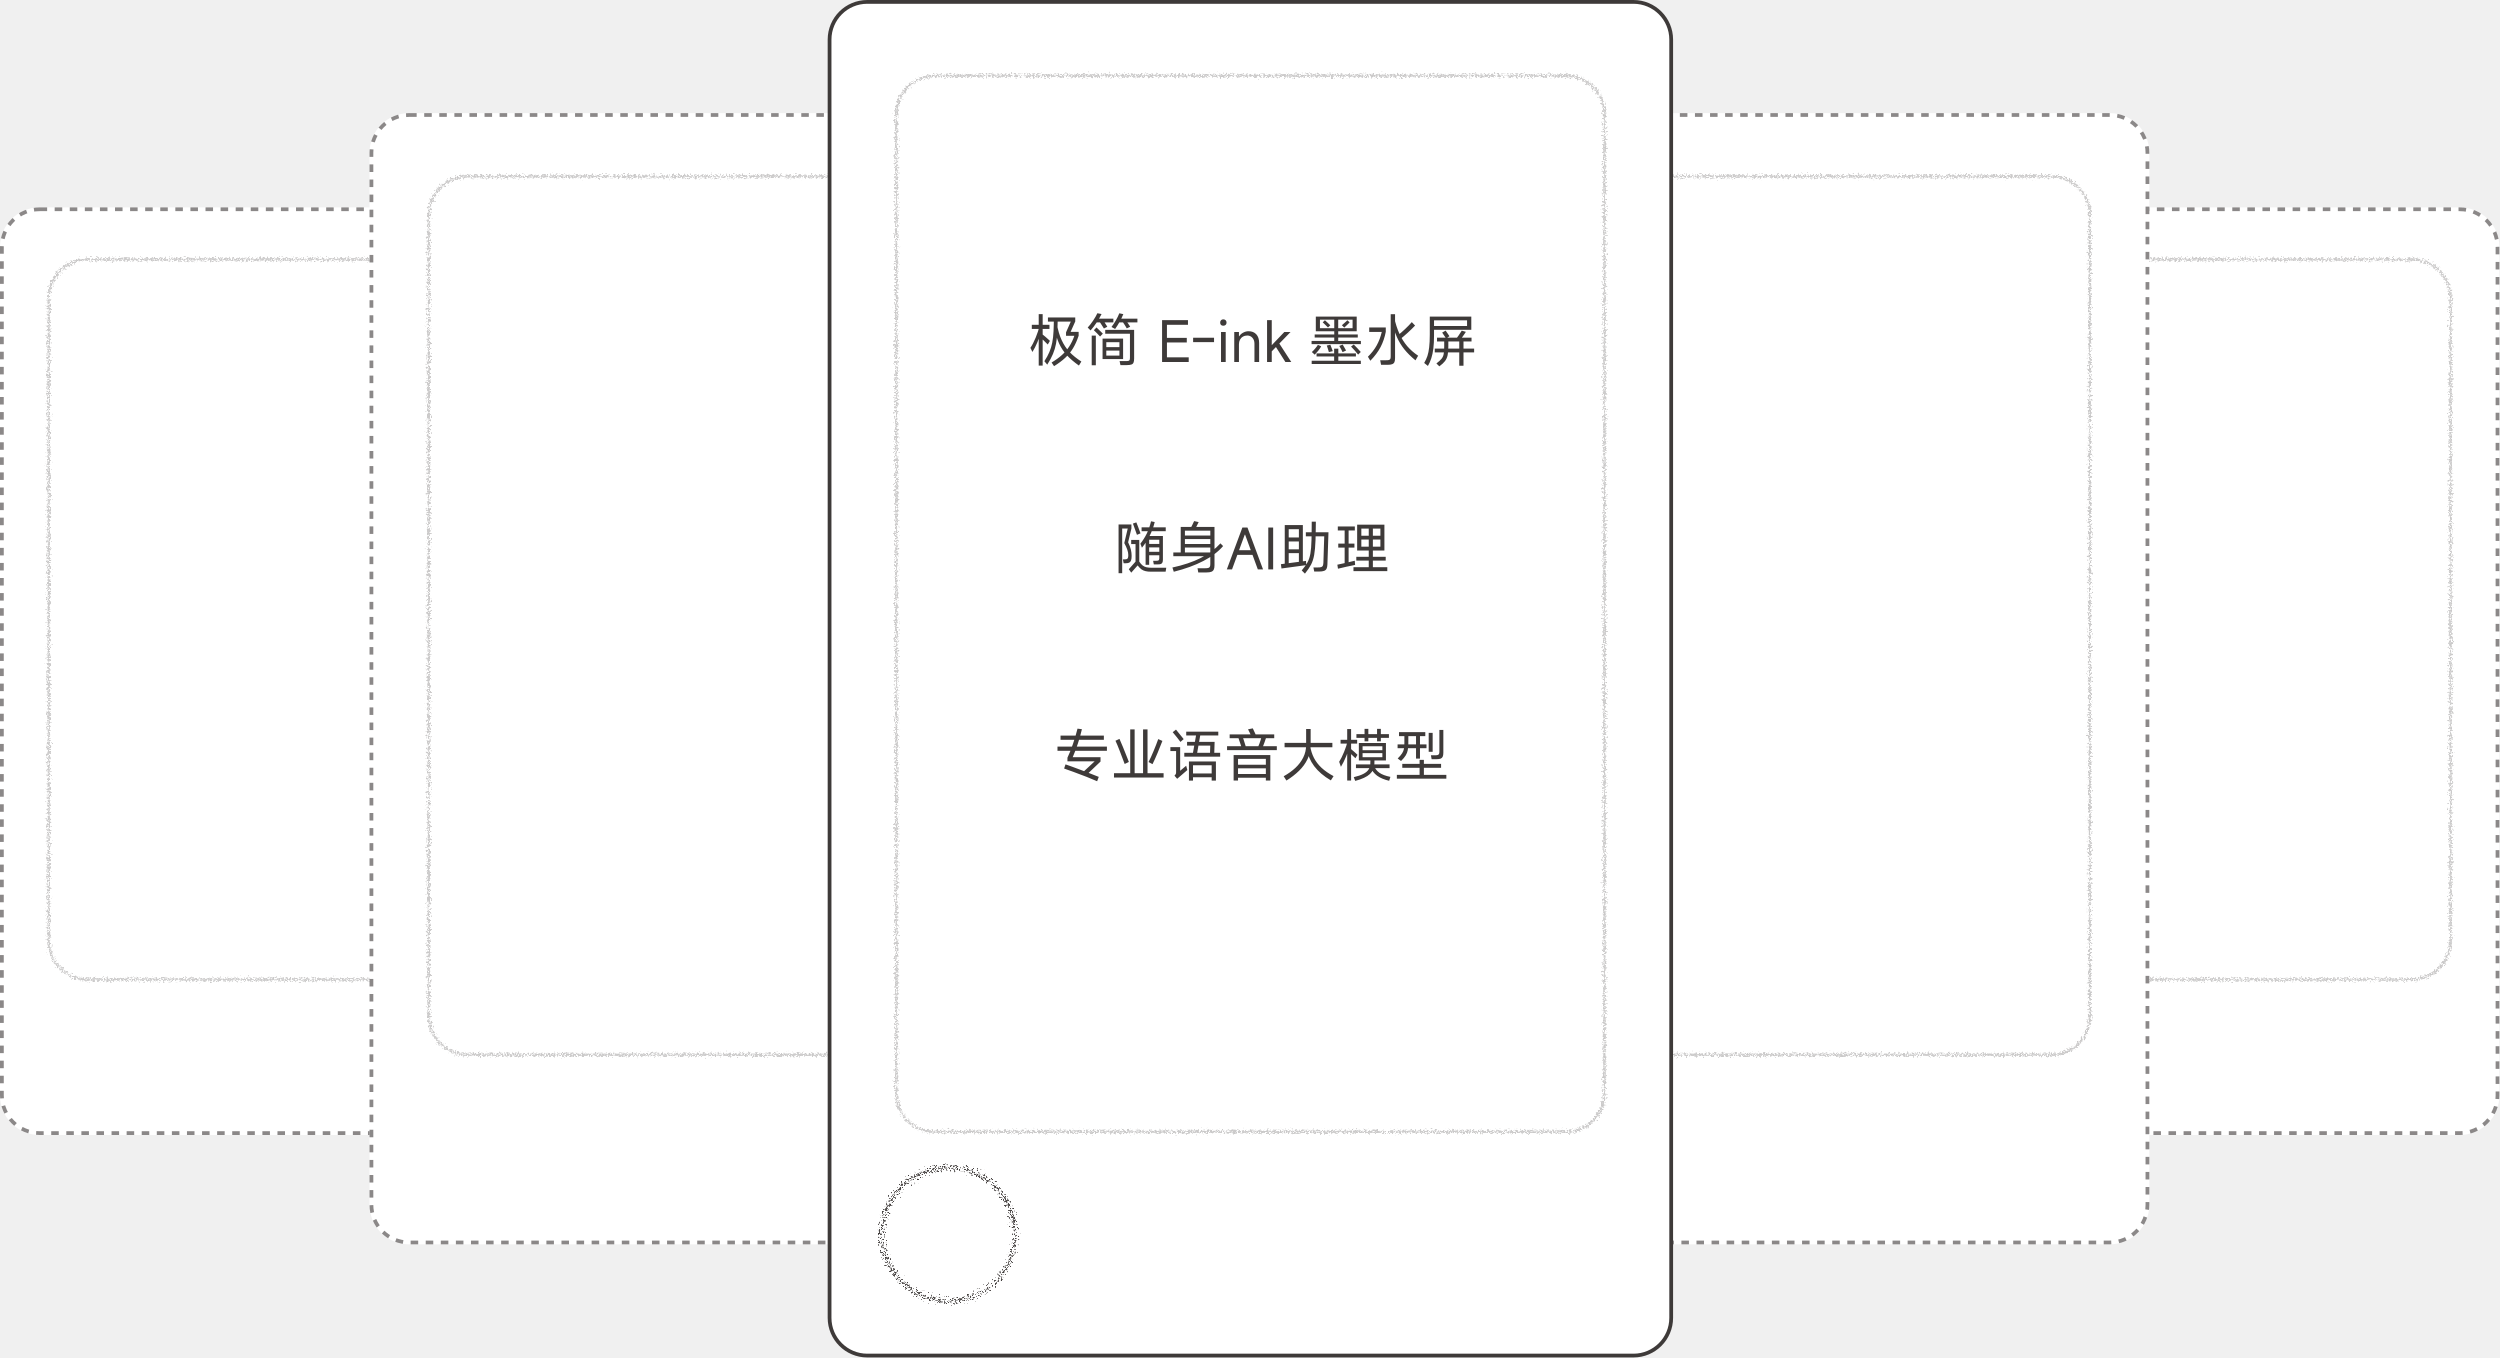
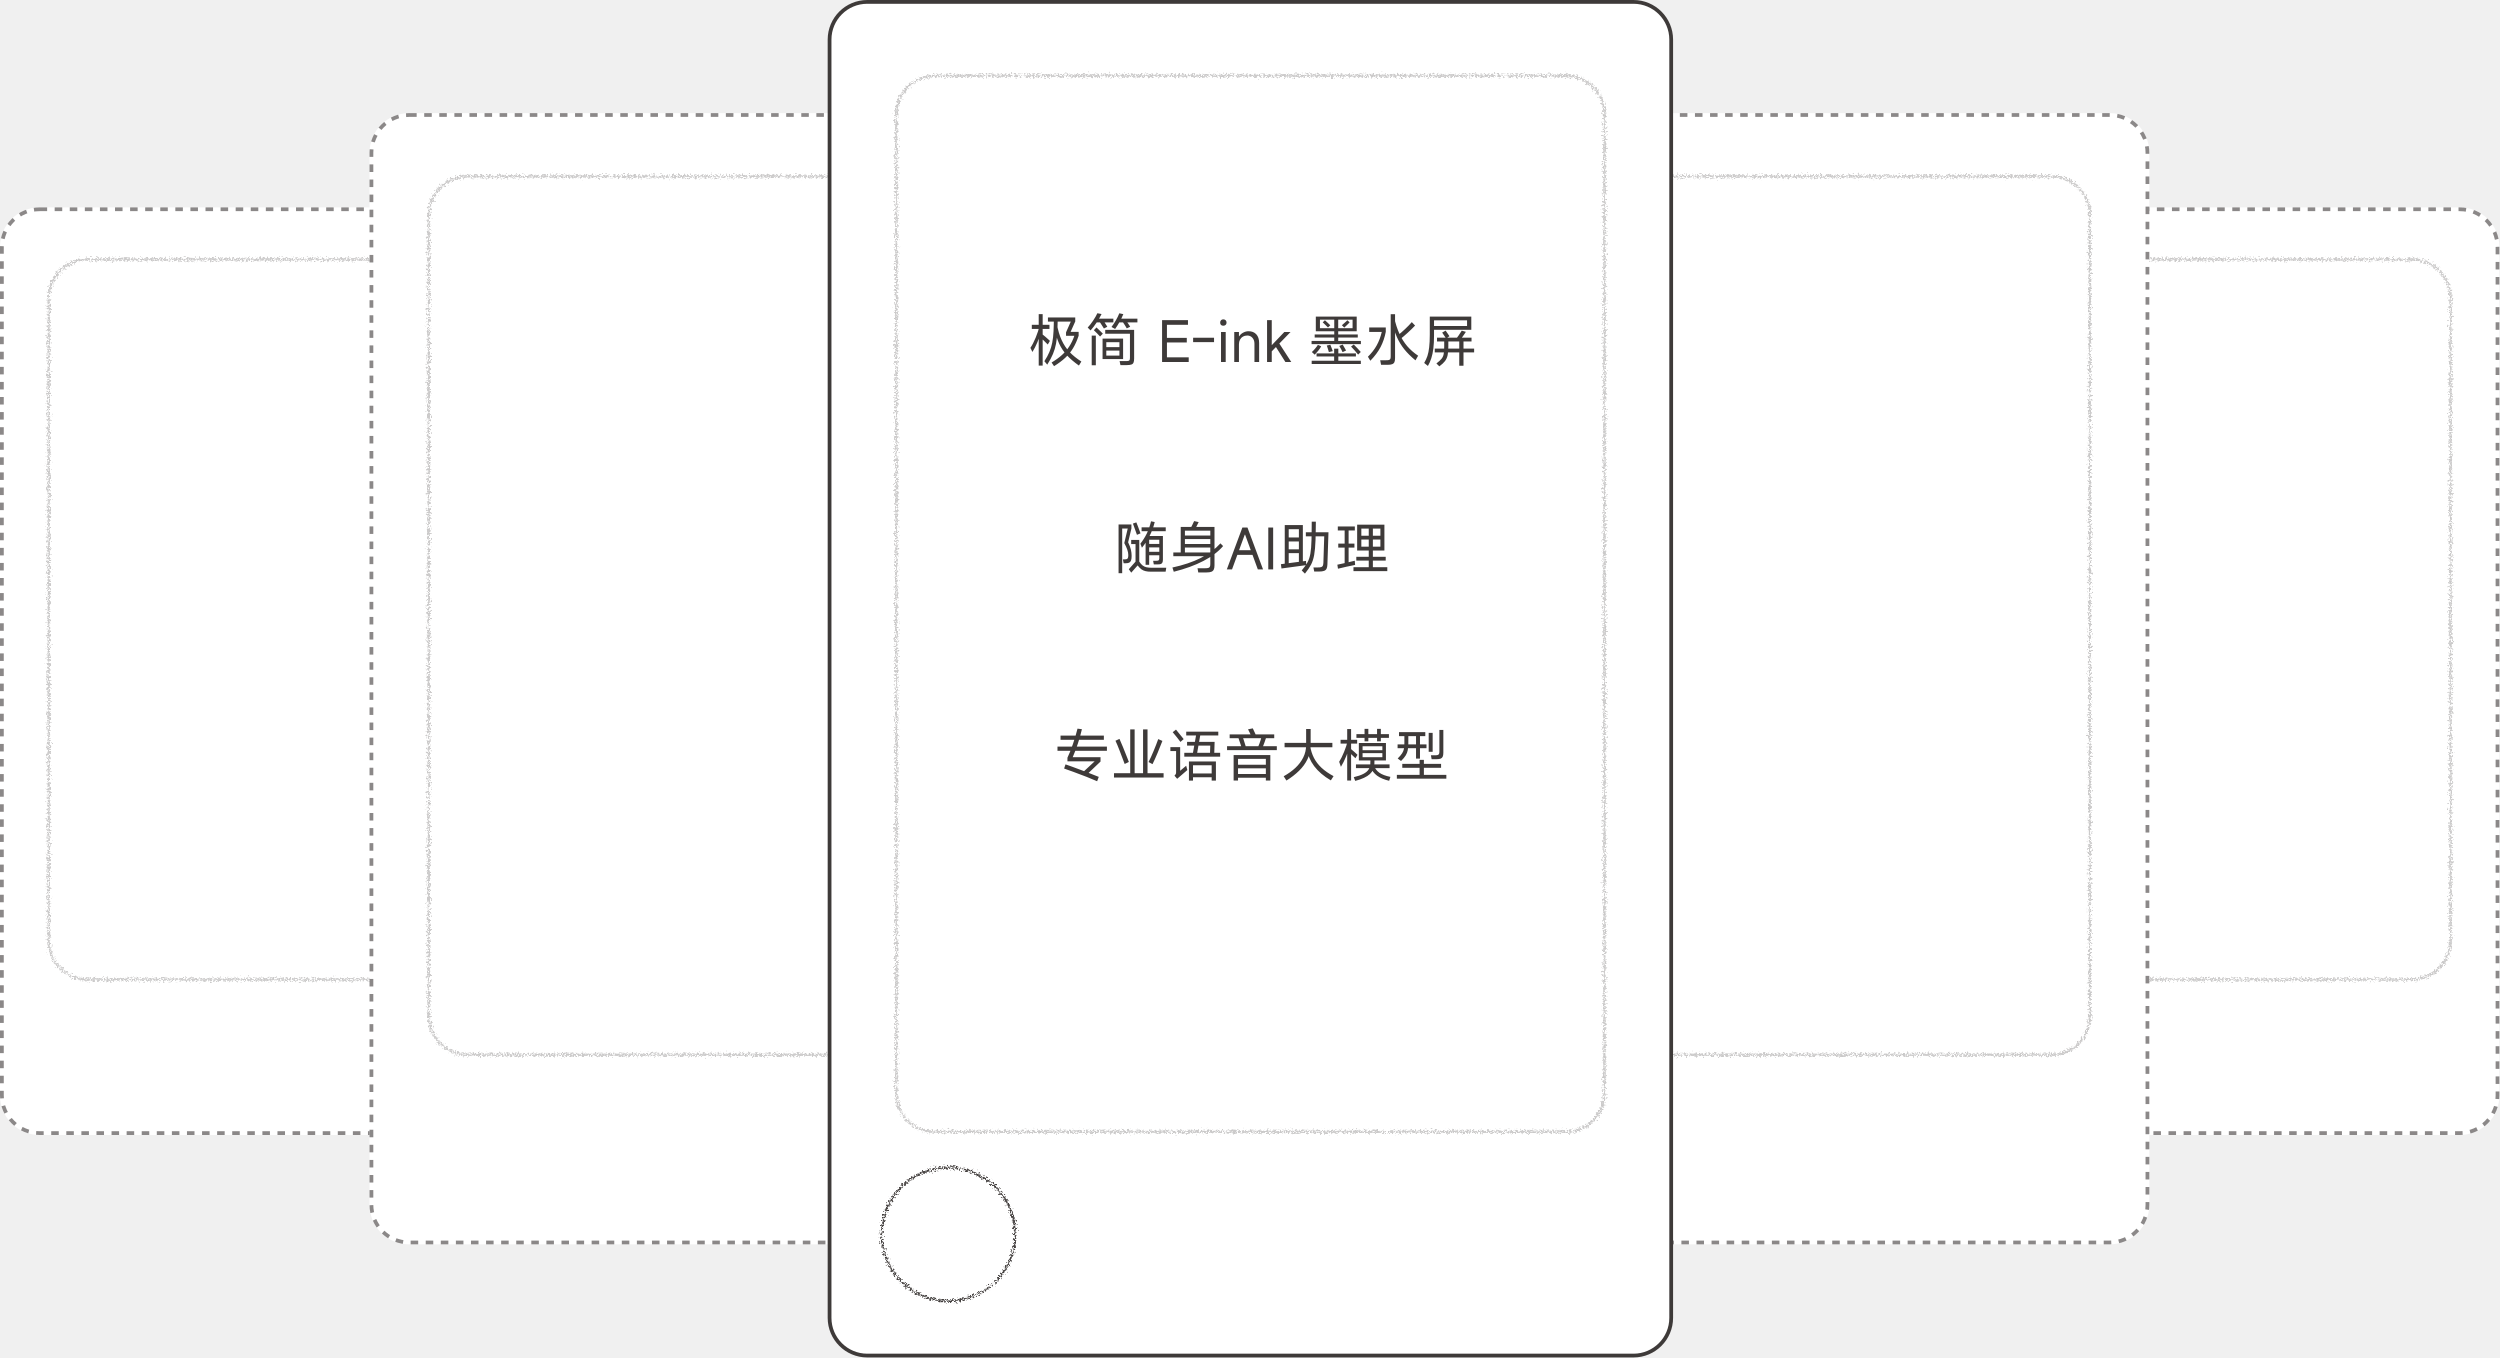
<svg xmlns="http://www.w3.org/2000/svg" width="1326" height="720" viewBox="0 0 1326 720" fill="none">
  <rect y="110" width="306.68" height="492" rx="21" fill="white" />
  <rect x="1" y="111" width="304.68" height="490" rx="20" stroke="#3E3A39" stroke-opacity="0.6" stroke-width="2" stroke-dasharray="4 4" />
  <g opacity="0.4" filter="url(#filter0_ig_761_246)">
    <rect x="25.92" y="137.56" width="254.84" height="381.94" rx="20.5" stroke="#3E3A39" stroke-opacity="0.6" />
  </g>
  <rect x="1019" y="110" width="306.68" height="492" rx="21" fill="white" />
  <rect x="1020" y="111" width="304.68" height="490" rx="20" stroke="#3E3A39" stroke-opacity="0.6" stroke-width="2" stroke-dasharray="4 4" />
  <g opacity="0.4" filter="url(#filter1_ig_761_246)">
    <rect x="1044.92" y="137.56" width="254.84" height="381.94" rx="20.5" stroke="#3E3A39" stroke-opacity="0.6" />
  </g>
  <rect x="766" y="60" width="374" height="600" rx="21" fill="white" />
  <rect x="767" y="61" width="372" height="598" rx="20" stroke="#3E3A39" stroke-opacity="0.6" stroke-width="2" stroke-dasharray="4 4" />
  <rect x="196" y="60" width="374" height="600" rx="21" fill="white" />
  <rect x="197" y="61" width="372" height="598" rx="20" stroke="#3E3A39" stroke-opacity="0.6" stroke-width="2" stroke-dasharray="4 4" />
  <g opacity="0.4" filter="url(#filter2_ig_761_246)">
    <rect x="227.5" y="93.5" width="311" height="466" rx="20.5" stroke="#3E3A39" stroke-opacity="0.6" />
  </g>
  <g opacity="0.4" filter="url(#filter3_ig_761_246)">
    <rect x="797.5" y="93.5" width="311" height="466" rx="20.5" stroke="#3E3A39" stroke-opacity="0.6" />
  </g>
  <rect x="440" y="1" width="446.399" height="718" rx="20" fill="white" stroke="#3E3A39" stroke-width="2" />
  <g opacity="0.4" filter="url(#filter4_ig_761_246)">
    <rect x="475.372" y="40.215" width="375.655" height="560.139" rx="20.5" stroke="#3E3A39" stroke-opacity="0.6" />
  </g>
  <g filter="url(#filter5_g_761_246)">
    <circle cx="503.056" cy="654.662" r="35.372" stroke="#3E3A39" />
  </g>
  <path d="M605.498 279.68H618.308V281.75H605.498V279.68ZM608.378 288.5H615.728V290.33H608.378V288.5ZM608.438 292.67H615.728V294.5H608.438V292.67ZM604.868 288.35C606.128 286.77 607.238 285.02 608.198 283.1C609.158 281.16 609.928 278.96 610.508 276.5L612.458 276.89C611.858 279.41 610.968 281.84 609.788 284.18C608.608 286.52 607.238 288.63 605.678 290.51L604.868 288.35ZM607.628 285.44L608.588 284.3H616.808V296.78C616.808 297.48 616.718 298.01 616.538 298.37C616.378 298.73 616.098 298.99 615.698 299.15C615.318 299.29 614.748 299.36 613.988 299.36H611.978L611.618 297.44H613.178C613.658 297.44 614.018 297.4 614.258 297.32C614.498 297.24 614.658 297.1 614.738 296.9C614.838 296.7 614.888 296.41 614.888 296.03V286.28H609.518V299.57H607.628V285.44ZM593.288 278.18H600.098V280.34L598.358 287.63C599.098 289.13 599.588 290.44 599.828 291.56C600.088 292.68 600.218 293.77 600.218 294.83C600.218 295.87 600.118 296.67 599.918 297.23C599.718 297.79 599.388 298.19 598.928 298.43C598.468 298.65 597.808 298.76 596.948 298.76H595.988L595.568 296.69H596.498C597.018 296.69 597.418 296.63 597.698 296.51C597.978 296.39 598.168 296.17 598.268 295.85C598.388 295.51 598.448 295.02 598.448 294.38C598.448 293.52 598.268 292.57 597.908 291.53C597.548 290.47 597.018 289.31 596.318 288.05L598.148 280.34H595.208V304.04H593.288V278.18ZM602.708 277.07C602.908 277.51 603.178 278.18 603.518 279.08C603.858 279.98 604.178 280.84 604.478 281.66C604.538 281.82 604.688 282.23 604.928 282.89L603.038 283.67C602.738 282.77 602.388 281.78 601.988 280.7C601.608 279.6 601.248 278.6 600.908 277.7L602.708 277.07ZM598.718 301.91L602.288 297.89V288.59H599.978V286.37H604.268V297.89C604.848 298.77 605.428 299.44 606.008 299.9C606.608 300.36 607.268 300.68 607.988 300.86C608.728 301.04 609.658 301.13 610.778 301.13H618.578L618.248 303.23H610.478C609.318 303.23 608.348 303.13 607.568 302.93C606.788 302.75 606.068 302.43 605.408 301.97C604.768 301.49 604.098 300.8 603.398 299.9L600.008 303.74L598.718 301.91ZM642.968 293.03V295.01H622.328V293.03H642.968ZM642.848 284.03V285.92H627.548V284.03H642.848ZM642.848 288.53V290.42H627.548V288.53H642.848ZM644.168 299.9C644.168 300.84 644.038 301.57 643.778 302.09C643.538 302.63 643.118 303.02 642.518 303.26C641.918 303.5 641.068 303.62 639.968 303.62H635.558L635.168 301.4H639.158C639.958 301.4 640.548 301.34 640.928 301.22C641.308 301.1 641.568 300.89 641.708 300.59C641.868 300.27 641.948 299.78 641.948 299.12V281.45H628.478V293.66H626.258V279.5H644.168V299.9ZM621.848 301.01C627.668 299.75 632.668 298.07 636.848 295.97C641.028 293.87 644.518 291.28 647.318 288.2L648.728 289.64C646.228 292.58 642.748 295.21 638.288 297.53C633.848 299.83 628.608 301.74 622.568 303.26L621.848 301.01ZM631.388 280.4C632.008 279.26 632.668 277.92 633.368 276.38L635.768 276.92C635.768 276.92 635.558 277.34 635.138 278.18C634.678 279.14 634.228 280.04 633.788 280.88L631.388 280.4ZM650.708 302L658.958 279.8H661.658L669.908 302H667.148L660.398 283.58H660.218L653.468 302H650.708ZM664.568 291.83L665.198 294.29H655.418L656.018 291.83H664.568ZM675.279 302H672.699V279.8H675.279V302ZM679.392 299.24L692.712 297.5L692.802 299.75L679.692 301.52L679.392 299.24ZM682.812 285.08H690.192V287.18H682.812V285.08ZM682.812 291.35H690.192V293.39H682.812V291.35ZM704.622 282.32C704.562 284 704.472 286.74 704.352 290.54C704.232 294.32 704.132 297.31 704.052 299.51C704.012 300.47 703.852 301.21 703.572 301.73C703.292 302.25 702.842 302.61 702.222 302.81C701.622 303.03 700.772 303.14 699.672 303.14H697.062L696.642 300.98H698.802C699.662 300.98 700.302 300.92 700.722 300.8C701.162 300.66 701.462 300.42 701.622 300.08C701.782 299.74 701.882 299.22 701.922 298.52C702.002 296.62 702.092 293.78 702.192 290C702.312 286.44 702.372 284.6 702.372 284.48H692.622V282.32H704.622ZM690.432 302.57C691.832 300.91 692.862 299.46 693.522 298.22C694.202 296.96 694.702 295.44 695.022 293.66C695.342 291.88 695.542 289.42 695.622 286.28C695.642 285.84 695.672 283.83 695.712 280.25C695.732 279.07 695.742 277.88 695.742 276.68H697.932C697.932 277.66 697.912 279.12 697.872 281.06C697.852 283 697.812 284.81 697.752 286.49C697.632 289.77 697.392 292.4 697.032 294.38C696.672 296.34 696.122 298.04 695.382 299.48C694.642 300.9 693.562 302.49 692.142 304.25L690.432 302.57ZM681.432 278.48H691.032V298.25H688.932V280.67H683.532V299.45H681.432V278.48ZM721.122 284.15H733.122V286.16H721.122V284.15ZM719.832 278.3H734.292V292.01H719.832V278.3ZM722.052 280.37V289.94H732.162V280.37H722.052ZM725.982 279.44H728.172V302.15H725.982V279.44ZM719.382 295.31H734.982V297.35H719.382V295.31ZM717.882 300.86H735.822V302.93H717.882V300.86ZM713.202 280.73H715.302V299.39H713.202V280.73ZM709.332 299.51C710.112 299.37 711.642 299.04 713.922 298.52C716.222 298 717.772 297.63 718.572 297.41L718.662 298.58L718.752 299.63C717.952 299.77 716.422 300.09 714.162 300.59C711.922 301.09 710.422 301.44 709.662 301.64L709.332 299.51ZM709.572 279.23H718.602V281.36H709.572V279.23ZM709.812 288.32H718.392V290.45H709.812V288.32Z" fill="#3E3A39" />
  <path d="M585.49 390.16V392.38H562.51V390.16H585.49ZM587.11 396.01V398.23H560.89V396.01H587.11ZM565.15 405.43C565.71 405.61 566.29 405.81 566.89 406.03C567.51 406.25 568.15 406.48 568.81 406.72C571.25 407.6 573.78 408.54 576.4 409.54C579.02 410.54 581.15 411.38 582.79 412.06L581.92 414.37C580.44 413.71 578.59 412.94 576.37 412.06C574.15 411.2 571.77 410.3 569.23 409.36C568.35 409.04 567.5 408.74 566.68 408.46C565.88 408.16 565.12 407.88 564.4 407.62L565.15 405.43ZM566.17 401.89C567.17 399.83 568.15 397.38 569.11 394.54C570.09 391.7 570.89 389.01 571.51 386.47L573.85 386.77C573.29 389.23 572.57 391.78 571.69 394.42C570.83 397.04 569.92 399.44 568.96 401.62H583.72V403.93L576.46 410.83L574.33 409.66L580.6 403.81H566.17V401.89ZM601.81 386.89V411.46H599.47V386.89H601.81ZM608.65 386.89V411.46H606.28V386.89H608.65ZM593.77 391.9C594.25 392.9 594.86 394.33 595.6 396.19C596.36 398.03 597.14 399.98 597.94 402.04L598.75 404.14L596.53 405.22C595.53 402.5 594.61 400.08 593.77 397.96C592.95 395.82 592.24 394.13 591.64 392.89L593.77 391.9ZM609.19 404.17C610.03 402.57 610.92 400.63 611.86 398.35C612.82 396.05 613.64 393.94 614.32 392.02L616.54 392.98C615.88 394.76 615.03 396.88 613.99 399.34C612.97 401.78 612.07 403.77 611.29 405.31L609.19 404.17ZM617.17 410.11V412.39H590.86V410.11H617.17ZM631.72 410.26H643.81V412.27H631.72V410.26ZM629.17 388.09H646.18V390.1H629.17V388.09ZM632.59 400.18L634.63 388.69L636.76 389.17L634.75 400.6L632.59 400.18ZM628.15 399.28H647.17V401.35H628.15V399.28ZM620.77 396.28H625.96V408.82L629.14 406.15L629.77 408.43L624.37 413.08L622.93 411.4C623.31 411.02 623.55 410.72 623.65 410.5C623.75 410.26 623.8 409.96 623.8 409.6V398.38H620.77V396.28ZM623.74 386.98C624.38 387.76 625.07 388.61 625.81 389.53C626.55 390.43 627.22 391.26 627.82 392.02L626.11 393.52C625.71 392.94 625.09 392.13 624.25 391.09C623.41 390.05 622.66 389.14 622 388.36L623.74 386.98ZM630.61 403.87H644.92V414.04H642.67V405.91H632.77V414.04H630.61V403.87ZM629.62 393.49H644.23L644.02 400.36H641.77L641.92 395.47H629.62V393.49ZM672.73 410.53V412.51H655.33V410.53H672.73ZM672.7 405.61V407.53H655.39V405.61H672.7ZM675.85 389.53V391.54H652.21V389.53H675.85ZM677.23 395.8V397.87H650.83V395.8H677.23ZM673.78 400.48V414.01H671.41V402.52H656.65V414.01H654.31V400.48H673.78ZM659.05 390.61C659.13 390.87 659.22 391.15 659.32 391.45C659.42 391.73 659.52 392.02 659.62 392.32C660.22 394.1 660.65 395.47 660.91 396.43L658.69 397.06C658.61 396.74 658.51 396.39 658.39 396.01C658.27 395.63 658.14 395.23 658 394.81C657.64 393.63 657.24 392.44 656.8 391.24L659.05 390.61ZM667.21 396.34C667.41 395.96 667.67 395.33 667.99 394.45C668.53 392.95 668.89 391.8 669.07 391L671.56 391.21C671.32 391.91 671.04 392.73 670.72 393.67C670.4 394.59 670.11 395.36 669.85 395.98C669.77 396.2 669.69 396.41 669.61 396.61C669.53 396.79 669.46 396.95 669.4 397.09L667.21 396.34ZM664.48 386.32C665.18 387.8 665.77 389.07 666.25 390.13L663.85 390.67C663.45 389.75 662.82 388.47 661.96 386.83L664.48 386.32ZM706.69 394.03V396.34H681.34V394.03H706.69ZM680.86 411.73C683.24 410.41 685.31 408.93 687.07 407.29C688.83 405.65 690.22 403.81 691.24 401.77C692.26 399.73 692.77 397.53 692.77 395.17V386.65H695.17V395.17C695.17 397.87 694.61 400.37 693.49 402.67C692.39 404.95 690.89 407.01 688.99 408.85C687.11 410.69 684.89 412.41 682.33 414.01L680.86 411.73ZM694.87 395.53C695.25 397.91 695.93 400.06 696.91 401.98C697.89 403.88 699.23 405.63 700.93 407.23C702.63 408.81 704.76 410.29 707.32 411.67L705.88 413.92C702.1 411.7 699.15 409.18 697.03 406.36C694.93 403.54 693.63 400.46 693.13 397.12L694.87 395.53ZM734.08 397.9V399.46H721.81V397.9H734.08ZM735.1 394.09V403.36H720.73V394.09H735.1ZM722.71 401.62H733.21V395.83H722.71V401.62ZM716.62 386.68V414.01H714.55V386.68H716.62ZM719.83 392.38V394.42H711.04V392.38H719.83ZM737.02 405.43V407.41H719.2V405.43H737.02ZM725.77 386.59V393.22H723.76V386.59H725.77ZM732.4 386.59V393.22H730.39V386.59H732.4ZM736.69 389.38V391.36H719.44V389.38H736.69ZM710.29 404.05C711.17 402.67 712.04 400.92 712.9 398.8C713.78 396.68 714.43 394.66 714.85 392.74L716.29 394.63C715.75 396.61 715.01 398.73 714.07 400.99C713.15 403.23 712.2 405.14 711.22 406.72L710.29 404.05ZM716.41 397.15C716.71 397.39 717.02 397.66 717.34 397.96C717.68 398.24 718.02 398.53 718.36 398.83C718.66 399.09 718.95 399.35 719.23 399.61C719.51 399.87 719.77 400.12 720.01 400.36L718.93 402.16C718.23 401.46 717.4 400.68 716.44 399.82C716.24 399.62 716.04 399.43 715.84 399.25C715.64 399.07 715.45 398.89 715.27 398.71L716.41 397.15ZM718.03 412.21C720.17 411.71 721.87 411.13 723.13 410.47C724.41 409.81 725.33 409.04 725.89 408.16C726.45 407.28 726.76 406.25 726.82 405.07C726.82 404.91 726.82 404.74 726.82 404.56C726.84 404.38 726.85 404.19 726.85 403.99C726.85 403.75 726.85 403.52 726.85 403.3C726.85 403.08 726.85 402.87 726.85 402.67H729.01C728.99 403.13 728.98 403.93 728.98 405.07C728.96 407.27 728.16 409.1 726.58 410.56C725.02 412.02 722.43 413.23 718.81 414.19L718.03 412.21ZM728.74 406.09C729.3 407.63 730.25 408.88 731.59 409.84C732.95 410.8 734.91 411.54 737.47 412.06L736.81 414.13C734.17 413.51 732.04 412.61 730.42 411.43C728.82 410.25 727.67 408.75 726.97 406.93L728.74 406.09ZM755.98 388.33V390.43H742.03V388.33H755.98ZM741.34 402.31C742.42 401.23 743.2 400.31 743.68 399.55C744.18 398.77 744.5 397.99 744.64 397.21C744.8 396.43 744.88 395.37 744.88 394.03V389.05H746.98V394.06C746.98 395.6 746.88 396.86 746.68 397.84C746.5 398.82 746.14 399.76 745.6 400.66C745.06 401.56 744.23 402.55 743.11 403.63L741.34 402.31ZM753.16 389.11V402.37H751.06V389.11H753.16ZM756.61 394.84V396.85H741.28V394.84H756.61ZM759.88 388.72V398.77H757.78V388.72H759.88ZM761.26 400.6C761.84 400.6 762.28 400.55 762.58 400.45C762.88 400.35 763.1 400.17 763.24 399.91C763.38 399.63 763.45 399.23 763.45 398.71V387.16H765.55V399.28C765.55 400.16 765.44 400.84 765.22 401.32C765.02 401.8 764.66 402.15 764.14 402.37C763.64 402.57 762.91 402.67 761.95 402.67H759.34L758.95 400.6H761.26ZM755.23 403.03V411.58H752.95V403.03H755.23ZM764.35 405.16V407.23H743.77V405.16H764.35ZM767.14 410.98V413.02H740.89V410.98H767.14Z" fill="#3E3A39" />
  <path d="M556.632 172.29V174.45H547.272V172.29H556.632ZM553.032 166.62V193.92H550.932V166.62H553.032ZM546.522 184.5C547.482 183.1 548.422 181.28 549.342 179.04C550.282 176.78 550.972 174.65 551.412 172.65L552.252 175.53C551.772 177.41 551.112 179.37 550.272 181.41C549.432 183.43 548.542 185.19 547.602 186.69L546.522 184.5ZM552.402 176.94C553.882 178.1 555.132 179.16 556.152 180.12C556.292 180.24 556.422 180.36 556.542 180.48C556.662 180.6 556.772 180.71 556.872 180.81L555.732 182.73C553.932 180.85 552.442 179.47 551.262 178.59L552.402 176.94ZM553.932 191.58C555.032 189.92 555.912 188.31 556.572 186.75C557.252 185.19 557.762 183.53 558.102 181.77C558.462 179.99 558.692 177.95 558.792 175.65C558.832 174.67 558.872 173.58 558.912 172.38C558.952 171.18 558.972 170.25 558.972 169.59H561.012C561.012 169.83 560.962 171.5 560.862 174.6L560.802 175.86C560.702 178.3 560.472 180.45 560.112 182.31C559.772 184.17 559.232 185.98 558.492 187.74C557.772 189.48 556.762 191.37 555.462 193.41L553.932 191.58ZM570.312 168.39V170.49L567.852 176.01H572.112V178.08C571.272 180.6 570.292 182.79 569.172 184.65C568.052 186.51 566.682 188.2 565.062 189.72C563.442 191.24 561.442 192.74 559.062 194.22L557.772 192.27C559.892 191.01 561.712 189.69 563.232 188.31C564.772 186.93 566.072 185.41 567.132 183.75C568.212 182.09 569.112 180.21 569.832 178.11H565.422V176.28L567.942 170.58H555.822V168.39H570.312ZM560.532 171.72C561.132 175.08 561.982 177.96 563.082 180.36C564.182 182.76 565.572 184.86 567.252 186.66C568.932 188.44 571.032 190.14 573.552 191.76L572.262 193.89C569.682 192.07 567.542 190.24 565.842 188.4C564.162 186.54 562.792 184.47 561.732 182.19C560.692 179.91 559.902 177.24 559.362 174.18L560.532 171.72ZM586.212 174.96H601.542V190.14C601.542 191.12 601.432 191.85 601.212 192.33C601.012 192.83 600.632 193.17 600.072 193.35C599.532 193.55 598.722 193.65 597.642 193.65H594.282L593.832 191.52H597.162C597.862 191.52 598.362 191.47 598.662 191.37C598.962 191.25 599.142 191.06 599.202 190.8C599.282 190.54 599.322 190.11 599.322 189.51V177H586.212V174.96ZM576.912 173.73C577.832 172.77 578.782 171.56 579.762 170.1C580.762 168.62 581.522 167.3 582.042 166.14L584.262 166.56C583.602 167.94 582.742 169.43 581.682 171.03C580.622 172.63 579.542 174.04 578.442 175.26L576.912 173.73ZM580.332 171L581.262 169.02H590.532V171H580.332ZM585.402 170.28C585.762 170.82 586.242 171.57 586.842 172.53C586.922 172.67 587.002 172.81 587.082 172.95C587.162 173.07 587.242 173.19 587.322 173.31L585.522 174.24C585.322 173.88 584.712 172.92 583.692 171.36C583.612 171.22 583.522 171.1 583.422 171C583.342 170.88 583.272 170.76 583.212 170.64L585.402 170.28ZM589.542 173.43C590.402 172.29 591.182 171.1 591.882 169.86C592.602 168.62 593.202 167.39 593.682 166.17L595.812 166.62C595.272 167.94 594.622 169.29 593.862 170.67C593.102 172.03 592.302 173.3 591.462 174.48L589.542 173.43ZM592.572 171L593.502 169.02H603.282V171H592.572ZM597.432 170.22C597.612 170.44 598.002 171.02 598.602 171.96C598.762 172.18 598.912 172.41 599.052 172.65C599.192 172.87 599.322 173.09 599.442 173.31L597.642 174.18C597.182 173.32 596.442 172.14 595.422 170.64L597.432 170.22ZM579.042 178.02H581.232V193.74H579.042V178.02ZM581.592 173.67C581.772 173.85 581.962 174.04 582.162 174.24C582.382 174.44 582.592 174.64 582.792 174.84C583.152 175.18 583.512 175.53 583.872 175.89C584.232 176.25 584.592 176.61 584.952 176.97L583.482 178.5C583.022 178 582.512 177.46 581.952 176.88C581.112 176.04 580.522 175.46 580.182 175.14L581.592 173.67ZM584.802 179.61H595.692V190.44H584.802V179.61ZM586.782 181.5V188.61H593.742V181.5H586.782ZM585.762 184.11H594.702V185.97H585.762V184.11ZM618.943 189.54H630.493V192H616.363V169.8H630.103V172.26H618.943V179.22H629.473V181.65H618.943V189.54ZM643.93 179.13V181.47H632.83V179.13H643.93ZM650.113 192H647.623V176.1H650.113V192ZM650.563 171.09C650.563 171.61 650.403 172.02 650.083 172.32C649.763 172.62 649.343 172.77 648.823 172.77C648.303 172.77 647.893 172.62 647.593 172.32C647.313 172.02 647.173 171.61 647.173 171.09C647.173 170.57 647.323 170.16 647.623 169.86C647.923 169.54 648.323 169.38 648.823 169.38C649.343 169.38 649.763 169.54 650.083 169.86C650.403 170.16 650.563 170.57 650.563 171.09ZM654.647 192V176.1H657.137V178.35H657.287C657.767 177.55 658.467 176.91 659.387 176.43C660.327 175.93 661.267 175.68 662.207 175.68C663.967 175.68 665.347 176.23 666.347 177.33C667.347 178.41 667.847 179.94 667.847 181.92V192H665.357V182.28C665.357 181 664.997 179.96 664.277 179.16C663.557 178.36 662.657 177.96 661.577 177.96C660.697 177.96 659.917 178.16 659.237 178.56C658.577 178.94 658.057 179.48 657.677 180.18C657.317 180.88 657.137 181.68 657.137 182.58V192H654.647ZM674.539 169.8V192H672.049V169.8H674.539ZM674.239 186.66L674.389 183.24L681.199 176.1H684.499L674.239 186.66ZM676.279 183.3L678.229 181.71L684.889 192H681.769L676.279 183.3ZM709.788 168.78V181.56H707.688V168.78H709.788ZM719.598 167.94V175.71H697.908V167.94H719.598ZM700.098 174.09H717.408V169.56H700.098V174.09ZM709.848 184.95V192.09H707.628V184.95H709.848ZM719.178 187.44V189.06H698.298V187.44H719.178ZM721.788 191.34V193.08H695.718V191.34H721.788ZM720.168 177.39V179.04H697.308V177.39H720.168ZM721.818 180.84V182.52H695.658V180.84H721.818ZM711.738 172.5C712.818 171.6 713.588 170.92 714.048 170.46C714.168 170.34 714.268 170.24 714.348 170.16C714.448 170.06 714.538 169.96 714.618 169.86L715.848 170.97C715.708 171.13 715.428 171.42 715.008 171.84C714.688 172.16 714.348 172.49 713.988 172.83C713.648 173.15 713.318 173.46 712.998 173.76L711.738 172.5ZM702.738 169.86C703.078 170.14 703.518 170.54 704.058 171.06C704.618 171.56 705.128 172.05 705.588 172.53L704.358 173.7C703.978 173.3 703.578 172.9 703.158 172.5C702.738 172.08 702.338 171.69 701.958 171.33C701.878 171.27 701.808 171.21 701.748 171.15C701.688 171.07 701.628 171.01 701.568 170.97L702.738 169.86ZM695.808 186.72C696.388 186.2 696.968 185.59 697.548 184.89C698.148 184.19 698.638 183.53 699.018 182.91L700.758 183.69C700.418 184.35 699.918 185.1 699.258 185.94C698.598 186.76 697.958 187.49 697.338 188.13L695.808 186.72ZM705.618 182.85C705.838 183.39 706.058 183.96 706.278 184.56C706.518 185.16 706.728 185.72 706.908 186.24L704.838 186.75C704.718 186.25 704.548 185.68 704.328 185.04C704.128 184.38 703.928 183.79 703.728 183.27L705.618 182.85ZM712.158 182.76C712.478 183.28 712.798 183.83 713.118 184.41C713.458 184.97 713.738 185.47 713.958 185.91L712.098 186.78C711.718 185.88 711.138 184.78 710.358 183.48L712.158 182.76ZM718.038 182.73C718.638 183.33 719.298 184.01 720.018 184.77C720.738 185.53 721.318 186.17 721.758 186.69L720.348 188.07C719.908 187.49 719.318 186.79 718.578 185.97C717.858 185.13 717.198 184.41 716.598 183.81L718.038 182.73ZM725.538 189.21C727.478 187.31 729.028 185.31 730.188 183.21C731.368 181.09 732.268 178.71 732.888 176.07H726.228V173.7H735.018V176.01C734.458 178.93 733.538 181.62 732.258 184.08C730.978 186.52 729.168 188.94 726.828 191.34L725.538 189.21ZM735.228 191.07C735.928 191.07 736.438 191.02 736.758 190.92C737.098 190.8 737.328 190.6 737.448 190.32C737.568 190.02 737.628 189.56 737.628 188.94V166.65H739.938V189.96C739.938 190.9 739.818 191.62 739.578 192.12C739.338 192.62 738.938 192.97 738.378 193.17C737.818 193.39 737.028 193.5 736.008 193.5H732.528L732.048 191.07H735.228ZM739.458 168.36C740.178 171.6 741.098 174.47 742.218 176.97C743.358 179.45 744.738 181.65 746.358 183.57C747.998 185.47 749.938 187.17 752.178 188.67L750.768 191.13C748.408 189.19 746.438 187.24 744.858 185.28C743.278 183.3 741.958 181.13 740.898 178.77C739.858 176.39 738.978 173.61 738.258 170.43L739.458 168.36ZM741.168 178.08C742.508 177.02 743.878 175.83 745.278 174.51C746.678 173.19 747.858 171.97 748.818 170.85L750.558 172.68C749.458 173.84 748.168 175.1 746.688 176.46C745.208 177.8 743.838 178.97 742.578 179.97L741.168 178.08ZM776.238 179.61V193.98H773.988V179.61H776.238ZM780.498 179.1V181.11H762.198V179.1H780.498ZM781.878 184.89V186.9H760.998V184.89H781.878ZM755.388 192.51C756.108 191.29 756.678 190.06 757.098 188.82C757.518 187.56 757.828 186.04 758.028 184.26C758.248 182.46 758.358 180.21 758.358 177.51V167.91H780.378V174.93H759.348V172.92H778.128V169.92H760.608V177.99C760.608 180.63 760.488 182.93 760.248 184.89C760.008 186.83 759.648 188.53 759.168 189.99C758.708 191.45 758.108 192.82 757.368 194.1L755.388 192.51ZM766.758 175.35C767.098 175.83 767.438 176.32 767.778 176.82C768.118 177.32 768.458 177.82 768.798 178.32L766.998 179.49C766.838 179.23 766.668 178.97 766.488 178.71C766.308 178.45 766.128 178.19 765.948 177.93C765.608 177.41 765.268 176.9 764.928 176.4L766.758 175.35ZM772.218 179.88C772.818 179.1 773.318 178.42 773.718 177.84C774.138 177.24 774.538 176.62 774.918 175.98C774.998 175.88 775.068 175.78 775.128 175.68C775.188 175.58 775.248 175.48 775.308 175.38L777.498 176.01C777.238 176.41 776.988 176.79 776.748 177.15C776.508 177.51 776.258 177.87 775.998 178.23C776.038 178.19 775.488 178.95 774.348 180.51L772.218 179.88ZM761.868 192.78C763.148 191.8 764.058 190.97 764.598 190.29C765.158 189.59 765.528 188.79 765.708 187.89C765.908 186.97 766.008 185.62 766.008 183.84V179.61H768.198V183.72C768.198 185.7 768.068 187.28 767.808 188.46C767.548 189.62 767.088 190.64 766.428 191.52C765.768 192.38 764.768 193.31 763.428 194.31L761.868 192.78Z" fill="#3E3A39" />
  <defs>
    <filter id="filter0_ig_761_246" x="23.42" y="135.06" width="261.84" height="388.94" filterUnits="userSpaceOnUse" color-interpolation-filters="sRGB">
      <feFlood flood-opacity="0" result="BackgroundImageFix" />
      <feBlend mode="normal" in="SourceGraphic" in2="BackgroundImageFix" result="shape" />
      <feColorMatrix in="SourceAlpha" type="matrix" values="0 0 0 0 0 0 0 0 0 0 0 0 0 0 0 0 0 0 127 0" result="hardAlpha" />
      <feOffset dx="4" dy="4" />
      <feGaussianBlur stdDeviation="2" />
      <feComposite in2="hardAlpha" operator="arithmetic" k2="-1" k3="1" />
      <feColorMatrix type="matrix" values="0 0 0 0 0.243 0 0 0 0 0.227 0 0 0 0 0.224 0 0 0 0.25 0" />
      <feBlend mode="normal" in2="shape" result="effect1_innerShadow_761_246" />
      <feTurbulence type="fractalNoise" baseFrequency="0.999 0.999" numOctaves="3" seed="8682" />
      <feDisplacementMap in="effect1_innerShadow_761_246" scale="4" xChannelSelector="R" yChannelSelector="G" result="displacedImage" width="100%" height="100%" />
      <feMerge result="effect2_texture_761_246">
        <feMergeNode in="displacedImage" />
      </feMerge>
    </filter>
    <filter id="filter1_ig_761_246" x="1042.42" y="135.06" width="261.84" height="388.94" filterUnits="userSpaceOnUse" color-interpolation-filters="sRGB">
      <feFlood flood-opacity="0" result="BackgroundImageFix" />
      <feBlend mode="normal" in="SourceGraphic" in2="BackgroundImageFix" result="shape" />
      <feColorMatrix in="SourceAlpha" type="matrix" values="0 0 0 0 0 0 0 0 0 0 0 0 0 0 0 0 0 0 127 0" result="hardAlpha" />
      <feOffset dx="4" dy="4" />
      <feGaussianBlur stdDeviation="2" />
      <feComposite in2="hardAlpha" operator="arithmetic" k2="-1" k3="1" />
      <feColorMatrix type="matrix" values="0 0 0 0 0.243 0 0 0 0 0.227 0 0 0 0 0.224 0 0 0 0.25 0" />
      <feBlend mode="normal" in2="shape" result="effect1_innerShadow_761_246" />
      <feTurbulence type="fractalNoise" baseFrequency="0.999 0.999" numOctaves="3" seed="8682" />
      <feDisplacementMap in="effect1_innerShadow_761_246" scale="4" xChannelSelector="R" yChannelSelector="G" result="displacedImage" width="100%" height="100%" />
      <feMerge result="effect2_texture_761_246">
        <feMergeNode in="displacedImage" />
      </feMerge>
    </filter>
    <filter id="filter2_ig_761_246" x="225" y="91" width="318" height="473" filterUnits="userSpaceOnUse" color-interpolation-filters="sRGB">
      <feFlood flood-opacity="0" result="BackgroundImageFix" />
      <feBlend mode="normal" in="SourceGraphic" in2="BackgroundImageFix" result="shape" />
      <feColorMatrix in="SourceAlpha" type="matrix" values="0 0 0 0 0 0 0 0 0 0 0 0 0 0 0 0 0 0 127 0" result="hardAlpha" />
      <feOffset dx="4" dy="4" />
      <feGaussianBlur stdDeviation="2" />
      <feComposite in2="hardAlpha" operator="arithmetic" k2="-1" k3="1" />
      <feColorMatrix type="matrix" values="0 0 0 0 0.243 0 0 0 0 0.227 0 0 0 0 0.224 0 0 0 0.25 0" />
      <feBlend mode="normal" in2="shape" result="effect1_innerShadow_761_246" />
      <feTurbulence type="fractalNoise" baseFrequency="0.999 0.999" numOctaves="3" seed="8682" />
      <feDisplacementMap in="effect1_innerShadow_761_246" scale="4" xChannelSelector="R" yChannelSelector="G" result="displacedImage" width="100%" height="100%" />
      <feMerge result="effect2_texture_761_246">
        <feMergeNode in="displacedImage" />
      </feMerge>
    </filter>
    <filter id="filter3_ig_761_246" x="795" y="91" width="318" height="473" filterUnits="userSpaceOnUse" color-interpolation-filters="sRGB">
      <feFlood flood-opacity="0" result="BackgroundImageFix" />
      <feBlend mode="normal" in="SourceGraphic" in2="BackgroundImageFix" result="shape" />
      <feColorMatrix in="SourceAlpha" type="matrix" values="0 0 0 0 0 0 0 0 0 0 0 0 0 0 0 0 0 0 127 0" result="hardAlpha" />
      <feOffset dx="4" dy="4" />
      <feGaussianBlur stdDeviation="2" />
      <feComposite in2="hardAlpha" operator="arithmetic" k2="-1" k3="1" />
      <feColorMatrix type="matrix" values="0 0 0 0 0.243 0 0 0 0 0.227 0 0 0 0 0.224 0 0 0 0.25 0" />
      <feBlend mode="normal" in2="shape" result="effect1_innerShadow_761_246" />
      <feTurbulence type="fractalNoise" baseFrequency="0.999 0.999" numOctaves="3" seed="8682" />
      <feDisplacementMap in="effect1_innerShadow_761_246" scale="4" xChannelSelector="R" yChannelSelector="G" result="displacedImage" width="100%" height="100%" />
      <feMerge result="effect2_texture_761_246">
        <feMergeNode in="displacedImage" />
      </feMerge>
    </filter>
    <filter id="filter4_ig_761_246" x="472.872" y="37.715" width="382.655" height="567.139" filterUnits="userSpaceOnUse" color-interpolation-filters="sRGB">
      <feFlood flood-opacity="0" result="BackgroundImageFix" />
      <feBlend mode="normal" in="SourceGraphic" in2="BackgroundImageFix" result="shape" />
      <feColorMatrix in="SourceAlpha" type="matrix" values="0 0 0 0 0 0 0 0 0 0 0 0 0 0 0 0 0 0 127 0" result="hardAlpha" />
      <feOffset dx="4" dy="4" />
      <feGaussianBlur stdDeviation="2" />
      <feComposite in2="hardAlpha" operator="arithmetic" k2="-1" k3="1" />
      <feColorMatrix type="matrix" values="0 0 0 0 0.243 0 0 0 0 0.227 0 0 0 0 0.224 0 0 0 0.25 0" />
      <feBlend mode="normal" in2="shape" result="effect1_innerShadow_761_246" />
      <feTurbulence type="fractalNoise" baseFrequency="0.999 0.999" numOctaves="3" seed="8682" />
      <feDisplacementMap in="effect1_innerShadow_761_246" scale="4" xChannelSelector="R" yChannelSelector="G" result="displacedImage" width="100%" height="100%" />
      <feMerge result="effect2_texture_761_246">
        <feMergeNode in="displacedImage" />
      </feMerge>
    </filter>
-     <filter id="filter5_g_761_246" x="463.185" y="614.79" width="79.744" height="79.744" filterUnits="userSpaceOnUse" color-interpolation-filters="sRGB">
+     <filter id="filter5_g_761_246" x="465.185" y="616.79" width="75.744" height="75.744" filterUnits="userSpaceOnUse" color-interpolation-filters="sRGB">
      <feFlood flood-opacity="0" result="BackgroundImageFix" />
      <feBlend mode="normal" in="SourceGraphic" in2="BackgroundImageFix" result="shape" />
      <feTurbulence type="fractalNoise" baseFrequency="0.999 0.999" numOctaves="3" seed="2059" />
-       <feDisplacementMap in="shape" scale="8" xChannelSelector="R" yChannelSelector="G" result="displacedImage" width="100%" height="100%" />
+       <feDisplacementMap in="shape" scale="4" xChannelSelector="R" yChannelSelector="G" result="displacedImage" width="100%" height="100%" />
      <feMerge result="effect1_texture_761_246">
        <feMergeNode in="displacedImage" />
      </feMerge>
    </filter>
  </defs>
</svg>
